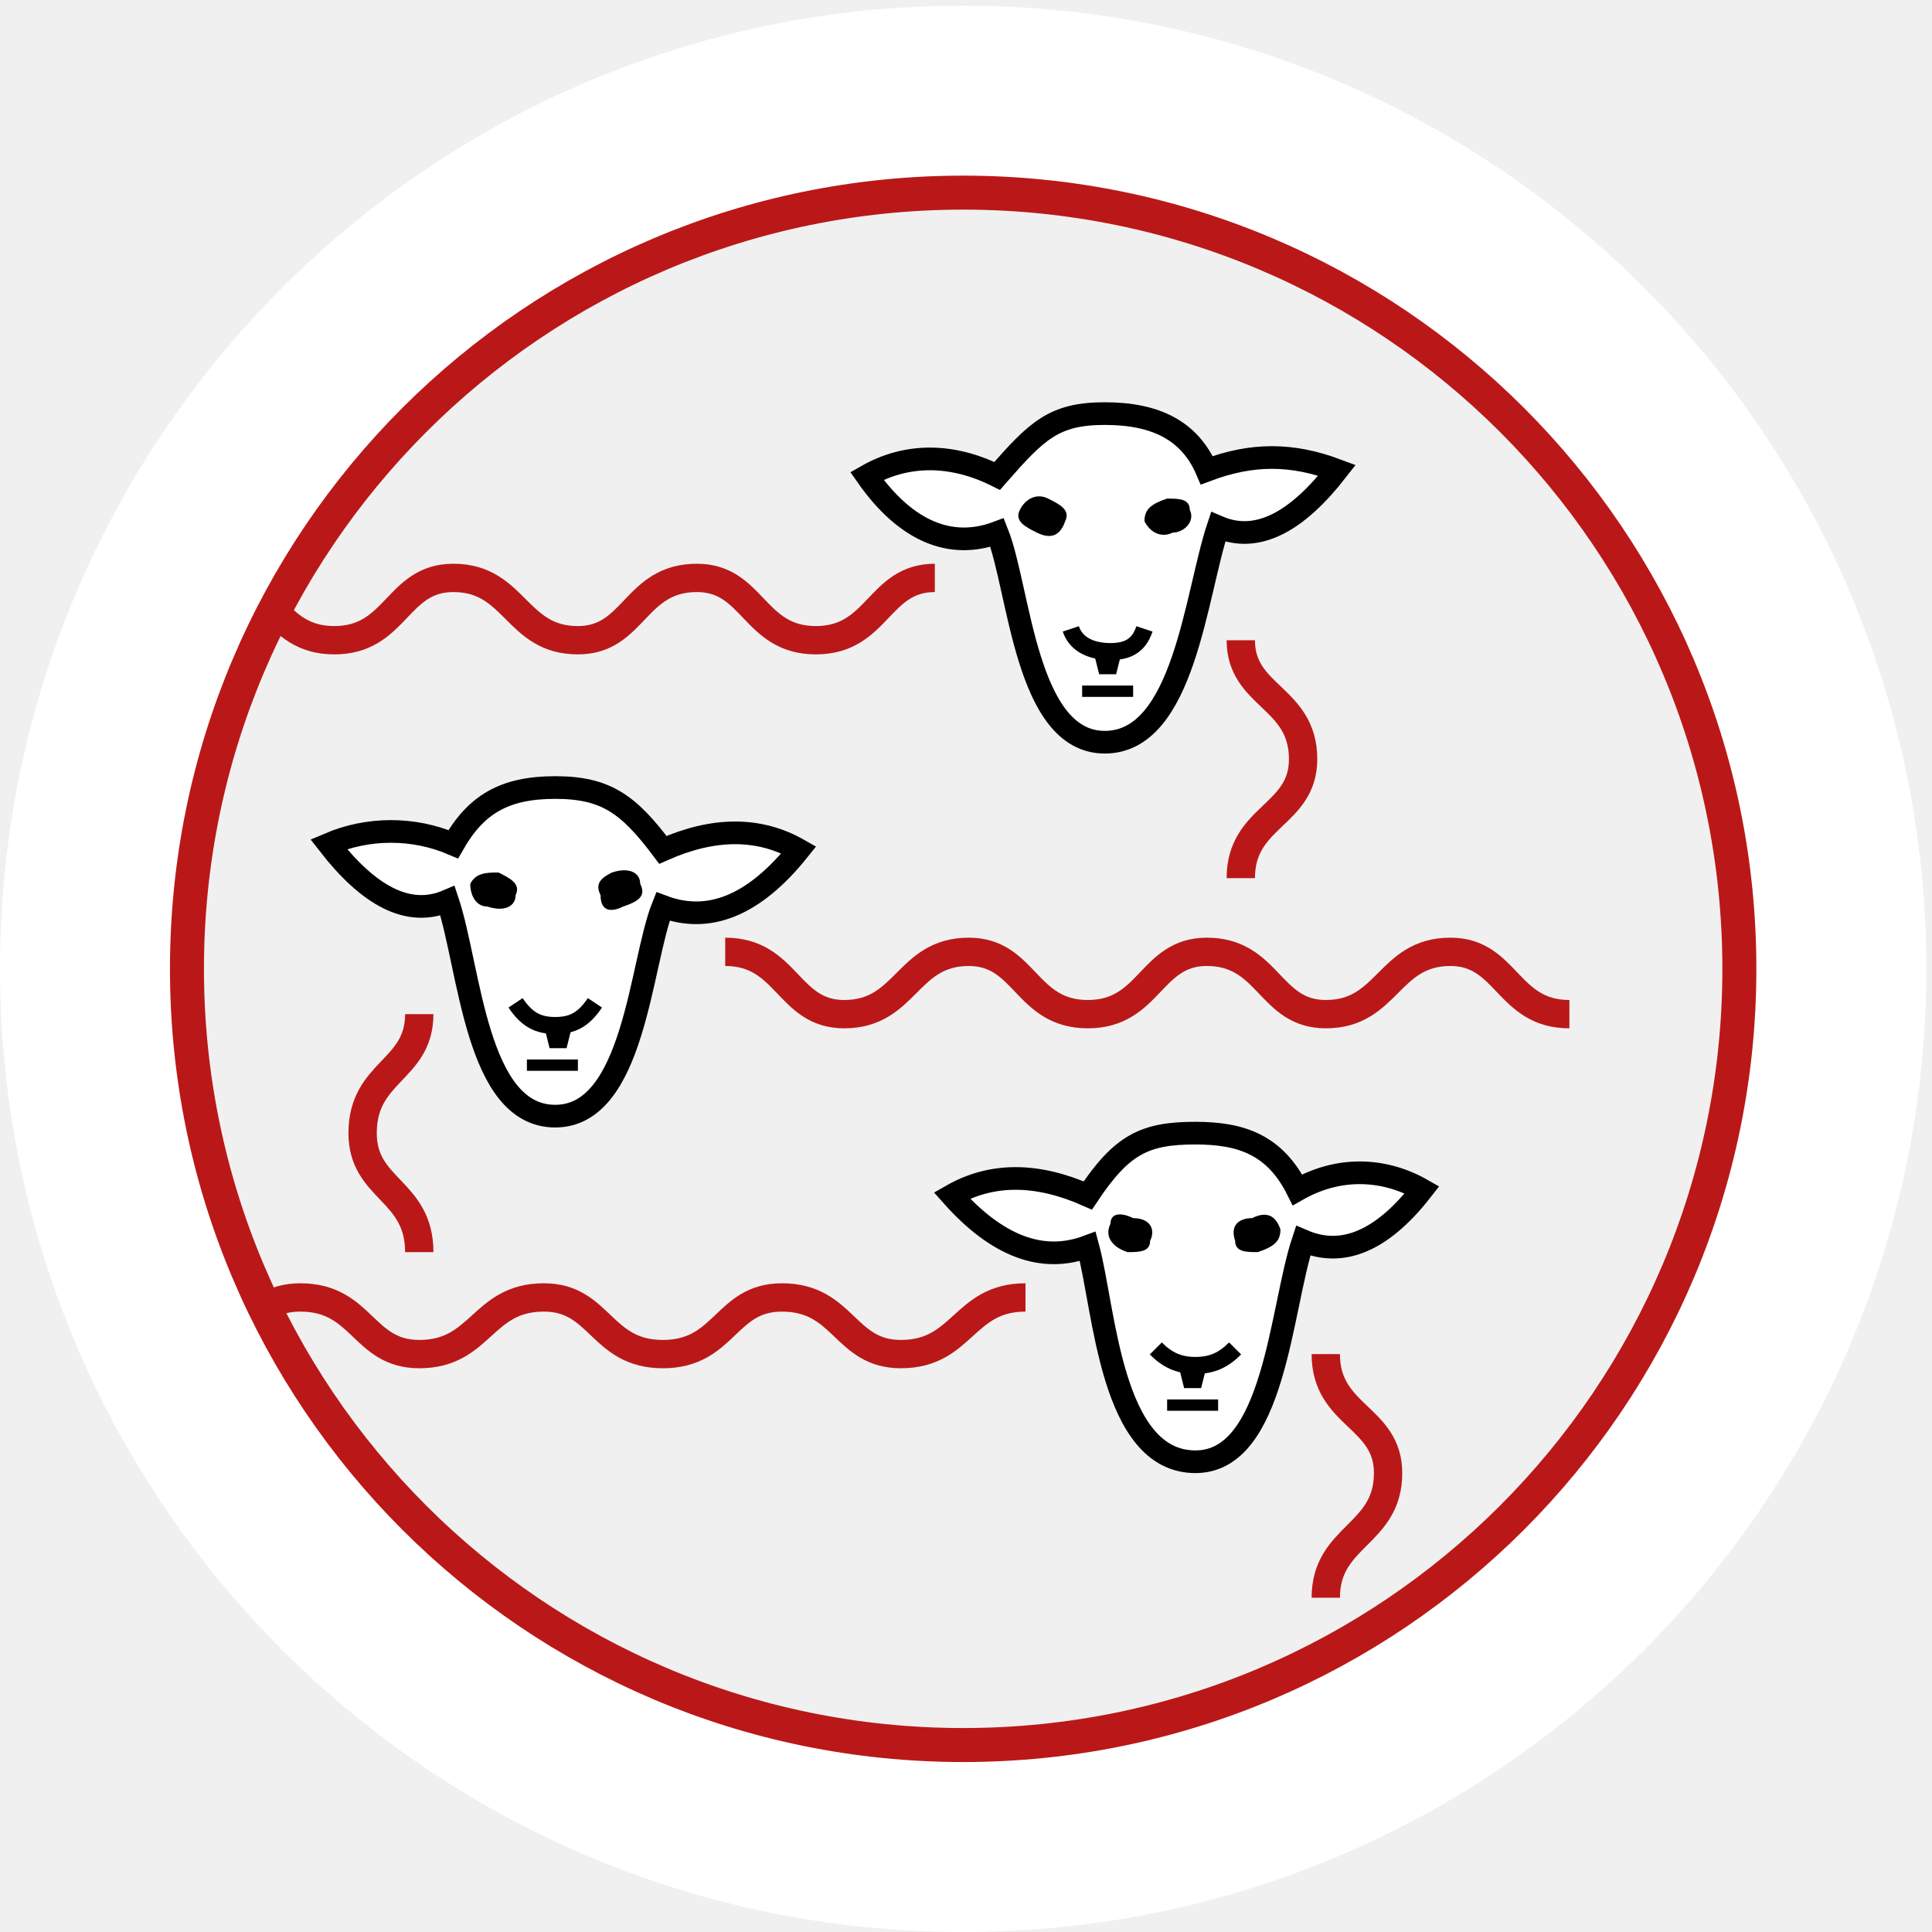
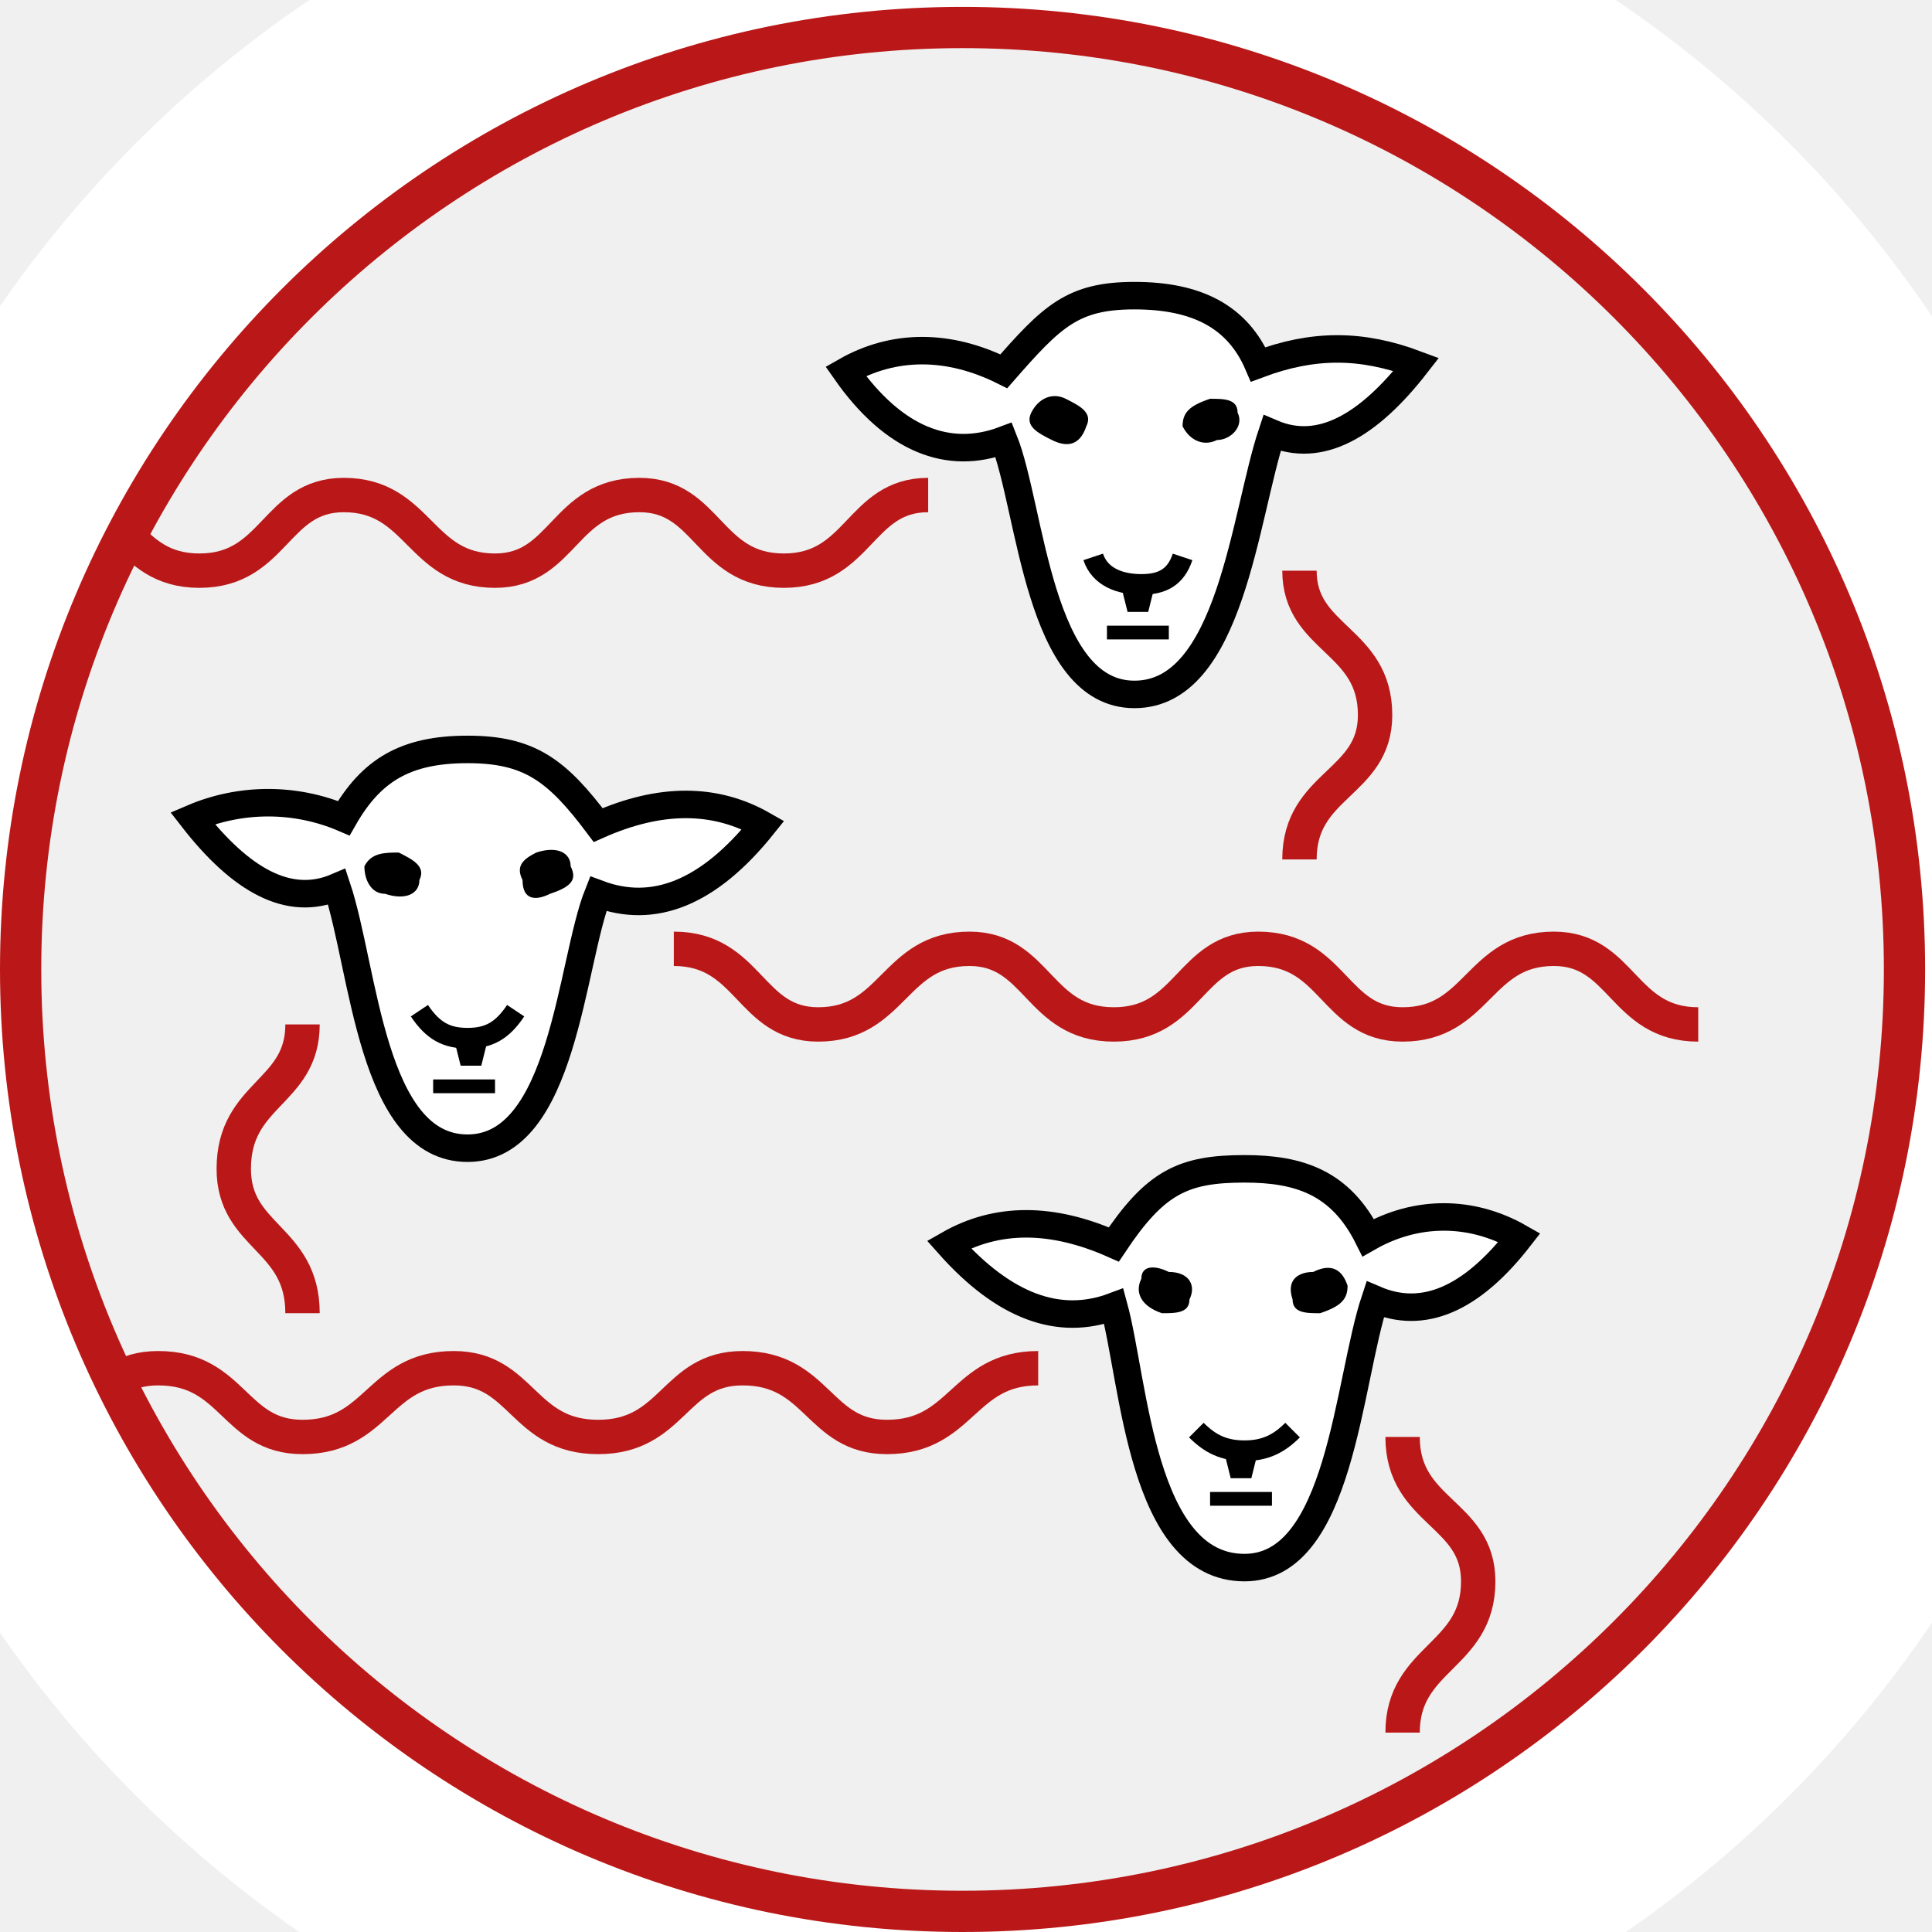
- <svg xmlns="http://www.w3.org/2000/svg" width="32" height="32" viewBox="0 0 341 341" version="1">
+ <svg xmlns="http://www.w3.org/2000/svg" width="64" height="64" viewBox="30 30 281 281" version="1">
  <g fill="none" fill-rule="evenodd">
    <path fill="#FFF" stroke="#000" stroke-width="4" d="M117 150c9-4 17-4 24 0-8 10-16 13-24 10-4 10-5 37-19 37s-15-26-19-38c-7 3-14-1-21-10 7-3 15-3 22 0 4-7 9-10 18-10s13 3 19 11z" />
    <path fill="#000" d="M86 160c-2 0-3-2-3-4 1-2 3-2 5-2 2 1 4 2 3 4 0 2-2 3-5 2zM110 160c-2 1-4 1-4-2-1-2 0-3 2-4 3-1 5 0 5 2 1 2 0 3-3 4z" />
    <path stroke="#000" stroke-width="3" d="M105 177c-2 3-4 4-7 4s-5-1-7-4" />
    <path fill="#000" fill-rule="nonzero" d="M101 181h-5l1 4h3z" />
    <path stroke="#000" stroke-width="2" d="M102 188h-9" />
    <path stroke="#BA1818" stroke-width="5" d="M277 179c-11 0-11-11-21-11-11 0-11 11-22 11-10 0-10-11-21-11-10 0-10 11-21 11M192 179c-11 0-11-11-21-11-11 0-11 11-22 11-10 0-10-11-21-11M74 179c0 10-10 10-10 21 0 10 10 10 10 21" />
    <g>
      <path fill="#FFF" stroke="#000" stroke-width="4" d="M192 211c-9-4-17-4-24 0 8 9 16 12 24 9 3 11 4 38 19 38 14 0 15-27 19-39 7 3 14 0 21-9-7-4-15-4-22 0-4-8-10-10-18-10-9 0-13 2-19 11z" />
      <path fill="#000" d="M222 221c3-1 4-2 4-4-1-3-3-3-5-2-2 0-4 1-3 4 0 2 2 2 4 2zM199 221c2 0 4 0 4-2 1-2 0-4-3-4-2-1-4-1-4 1-1 2 0 4 3 5z" />
      <path stroke="#000" stroke-width="3" d="M204 238c2 2 4 3 7 3s5-1 7-3" />
      <path fill="#000" fill-rule="nonzero" d="M208 241h5l-1 4h-3z" />
      <path stroke="#000" stroke-width="2" d="M206 248h9" />
      <path stroke="#BA1818" stroke-width="5" d="M32 239c11 0 11-10 21-10 11 0 11 10 21 10 11 0 11-10 22-10 10 0 10 10 21 10M117 239c11 0 11-10 21-10 11 0 11 10 21 10 11 0 11-10 22-10M234 239c0 11 11 11 11 21 0 11-11 11-11 22" />
    </g>
    <g>
      <path fill="#FFF" stroke="#000" stroke-width="4" d="M176 84c-8-4-16-4-23 0 7 10 15 13 23 10 4 10 5 37 19 37s16-26 20-38c7 3 14-1 21-10-8-3-15-3-23 0-3-7-9-10-18-10s-12 3-19 11z" />
      <path fill="#000" d="M207 94c2 0 4-2 3-4 0-2-2-2-4-2-3 1-4 2-4 4 1 2 3 3 5 2zM183 94c2 1 4 1 5-2 1-2-1-3-3-4s-4 0-5 2 1 3 3 4z" />
      <path stroke="#000" stroke-width="3" d="M189 111c1 3 4 4 7 4s5-1 6-4" />
      <path fill="#000" fill-rule="nonzero" d="M193 115h5l-1 4h-3z" />
      <path stroke="#000" stroke-width="2" d="M191 122h9" />
      <path stroke="#BA1818" stroke-width="5" d="M17 113c10 0 10-11 21-11 10 0 10 11 21 11s11-11 21-11c11 0 11 11 22 11M102 113c10 0 10-11 21-11 10 0 10 11 21 11s11-11 21-11M219 113c0 10 11 10 11 21 0 10-11 10-11 21" />
    </g>
    <path fill="#FFF" fill-rule="nonzero" d="M170 310a139 139 0 1 0 0-278 139 139 0 0 0 0 278zm0 31a170 170 0 1 1 0-340 170 170 0 0 1 0 340z" />
    <circle cx="170" cy="171" r="137" stroke="#BA1818" stroke-width="6" />
  </g>
</svg>
